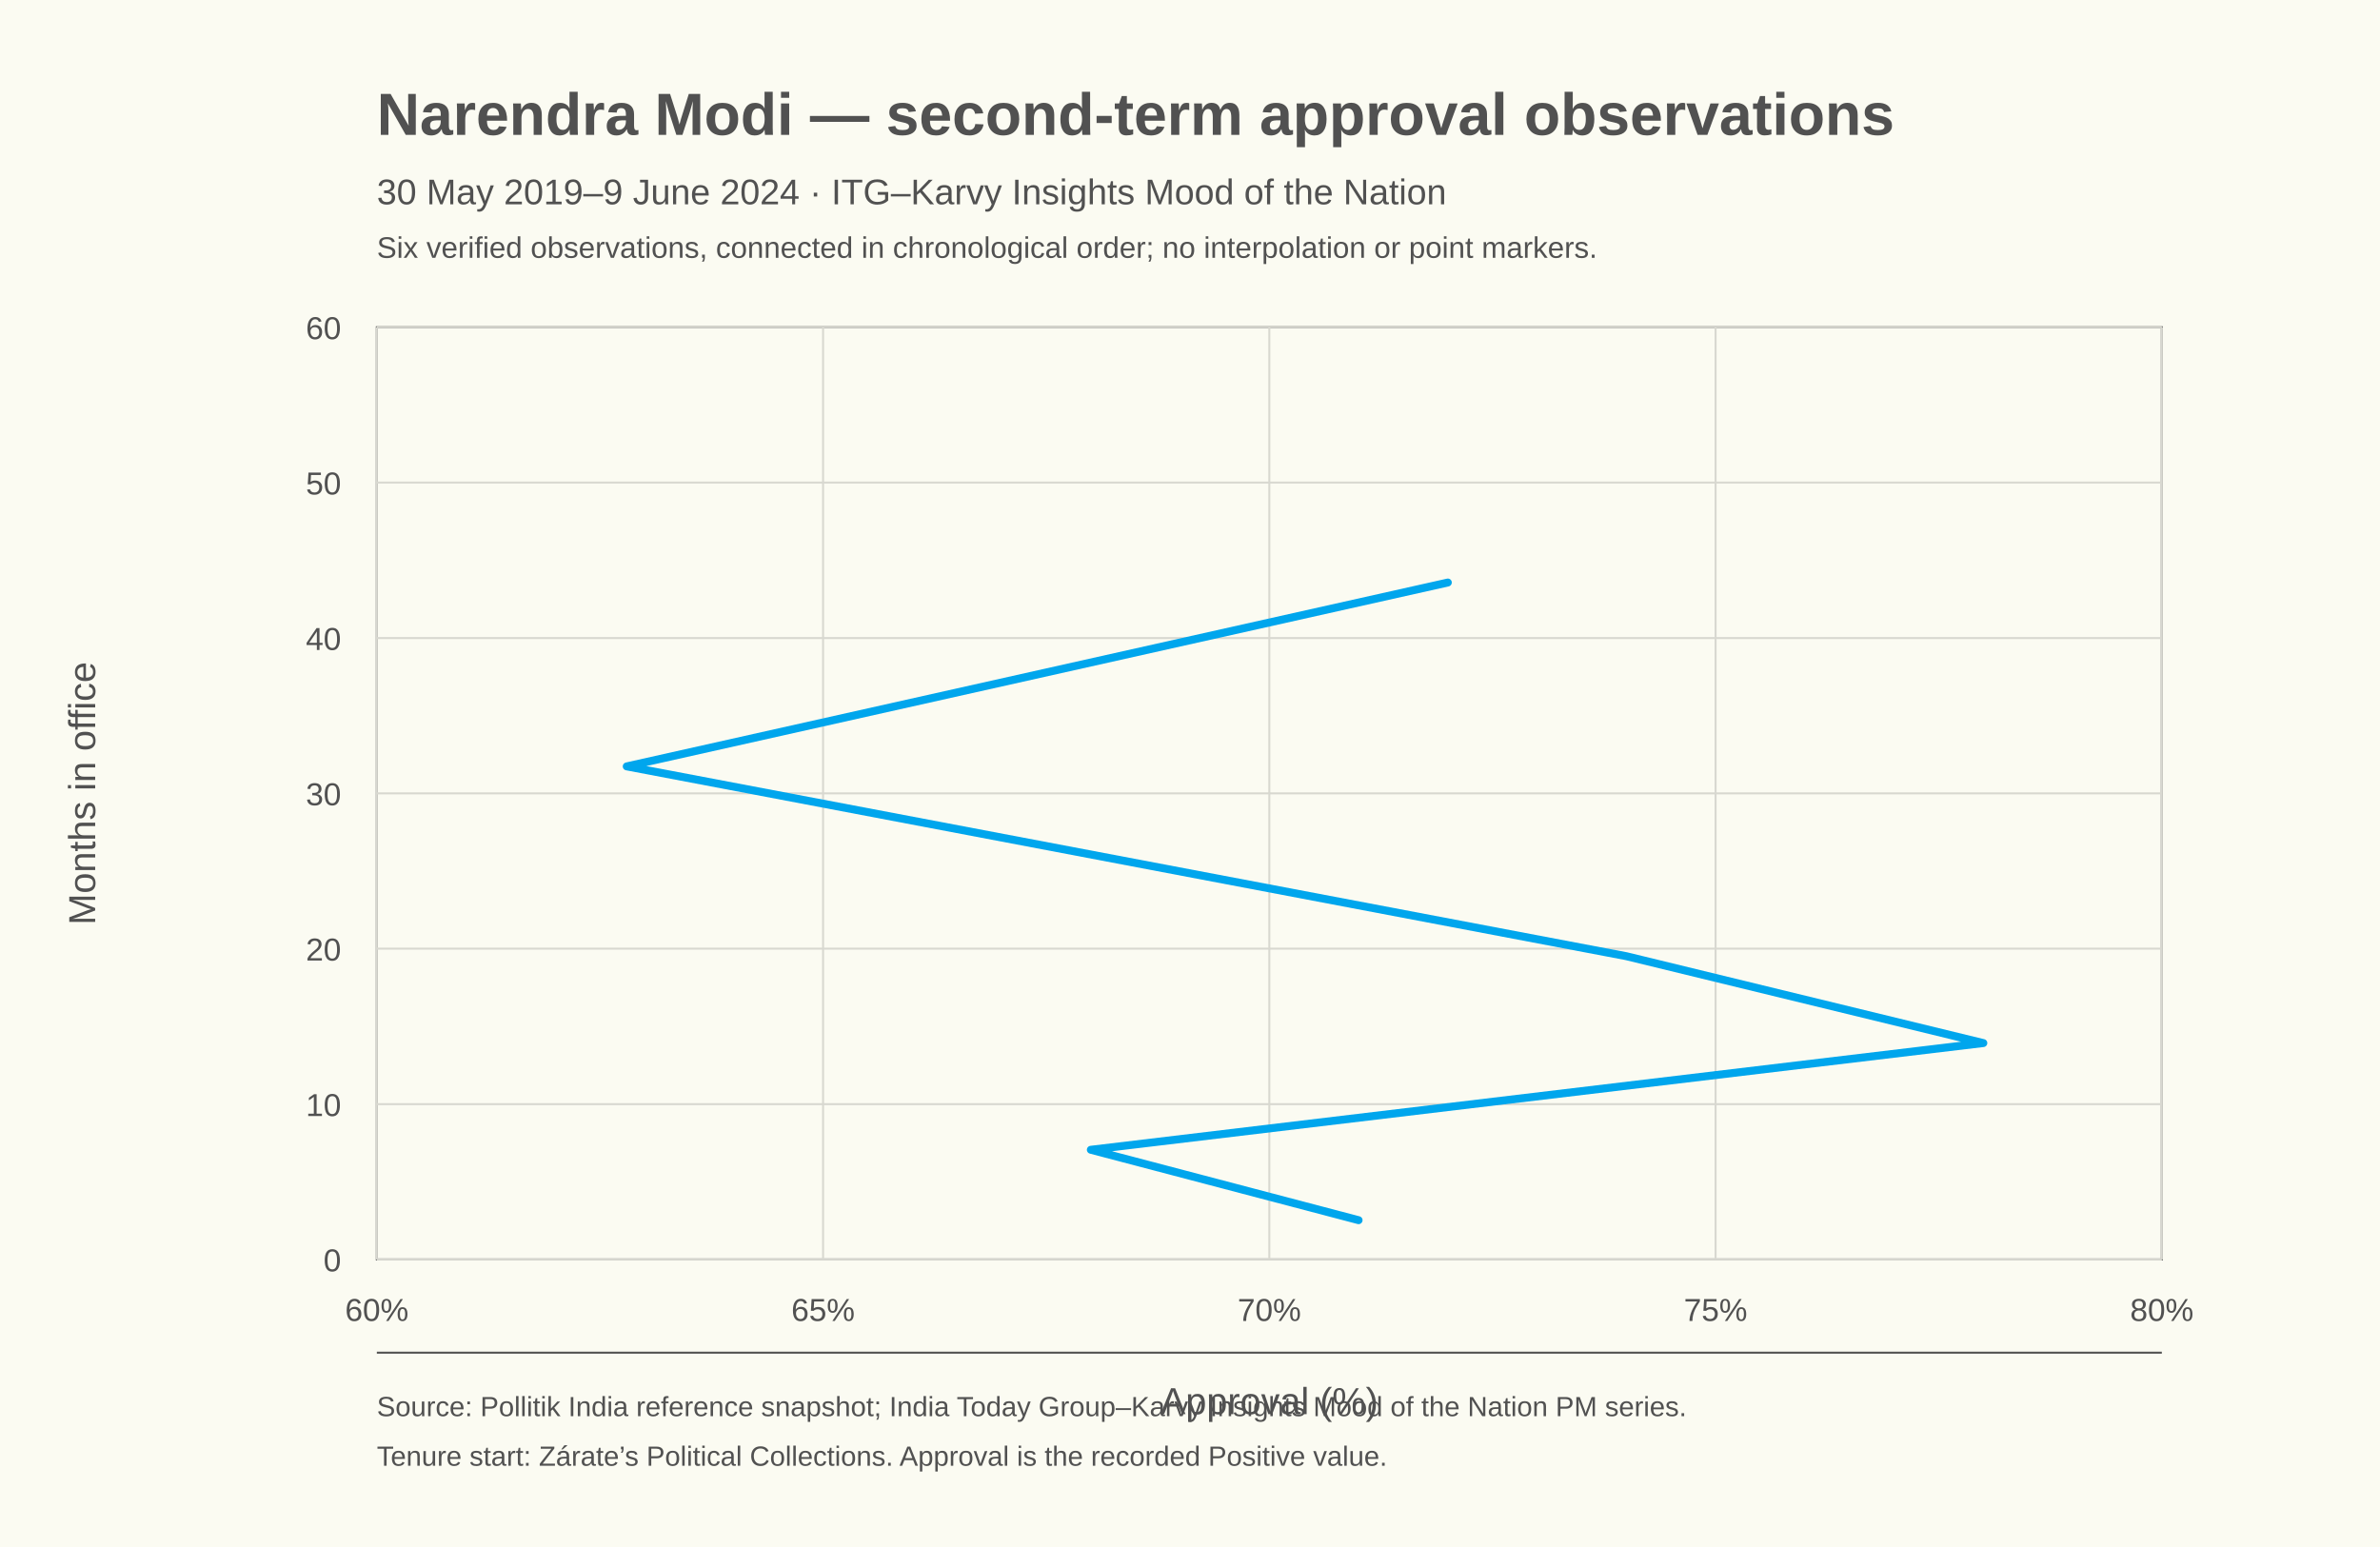
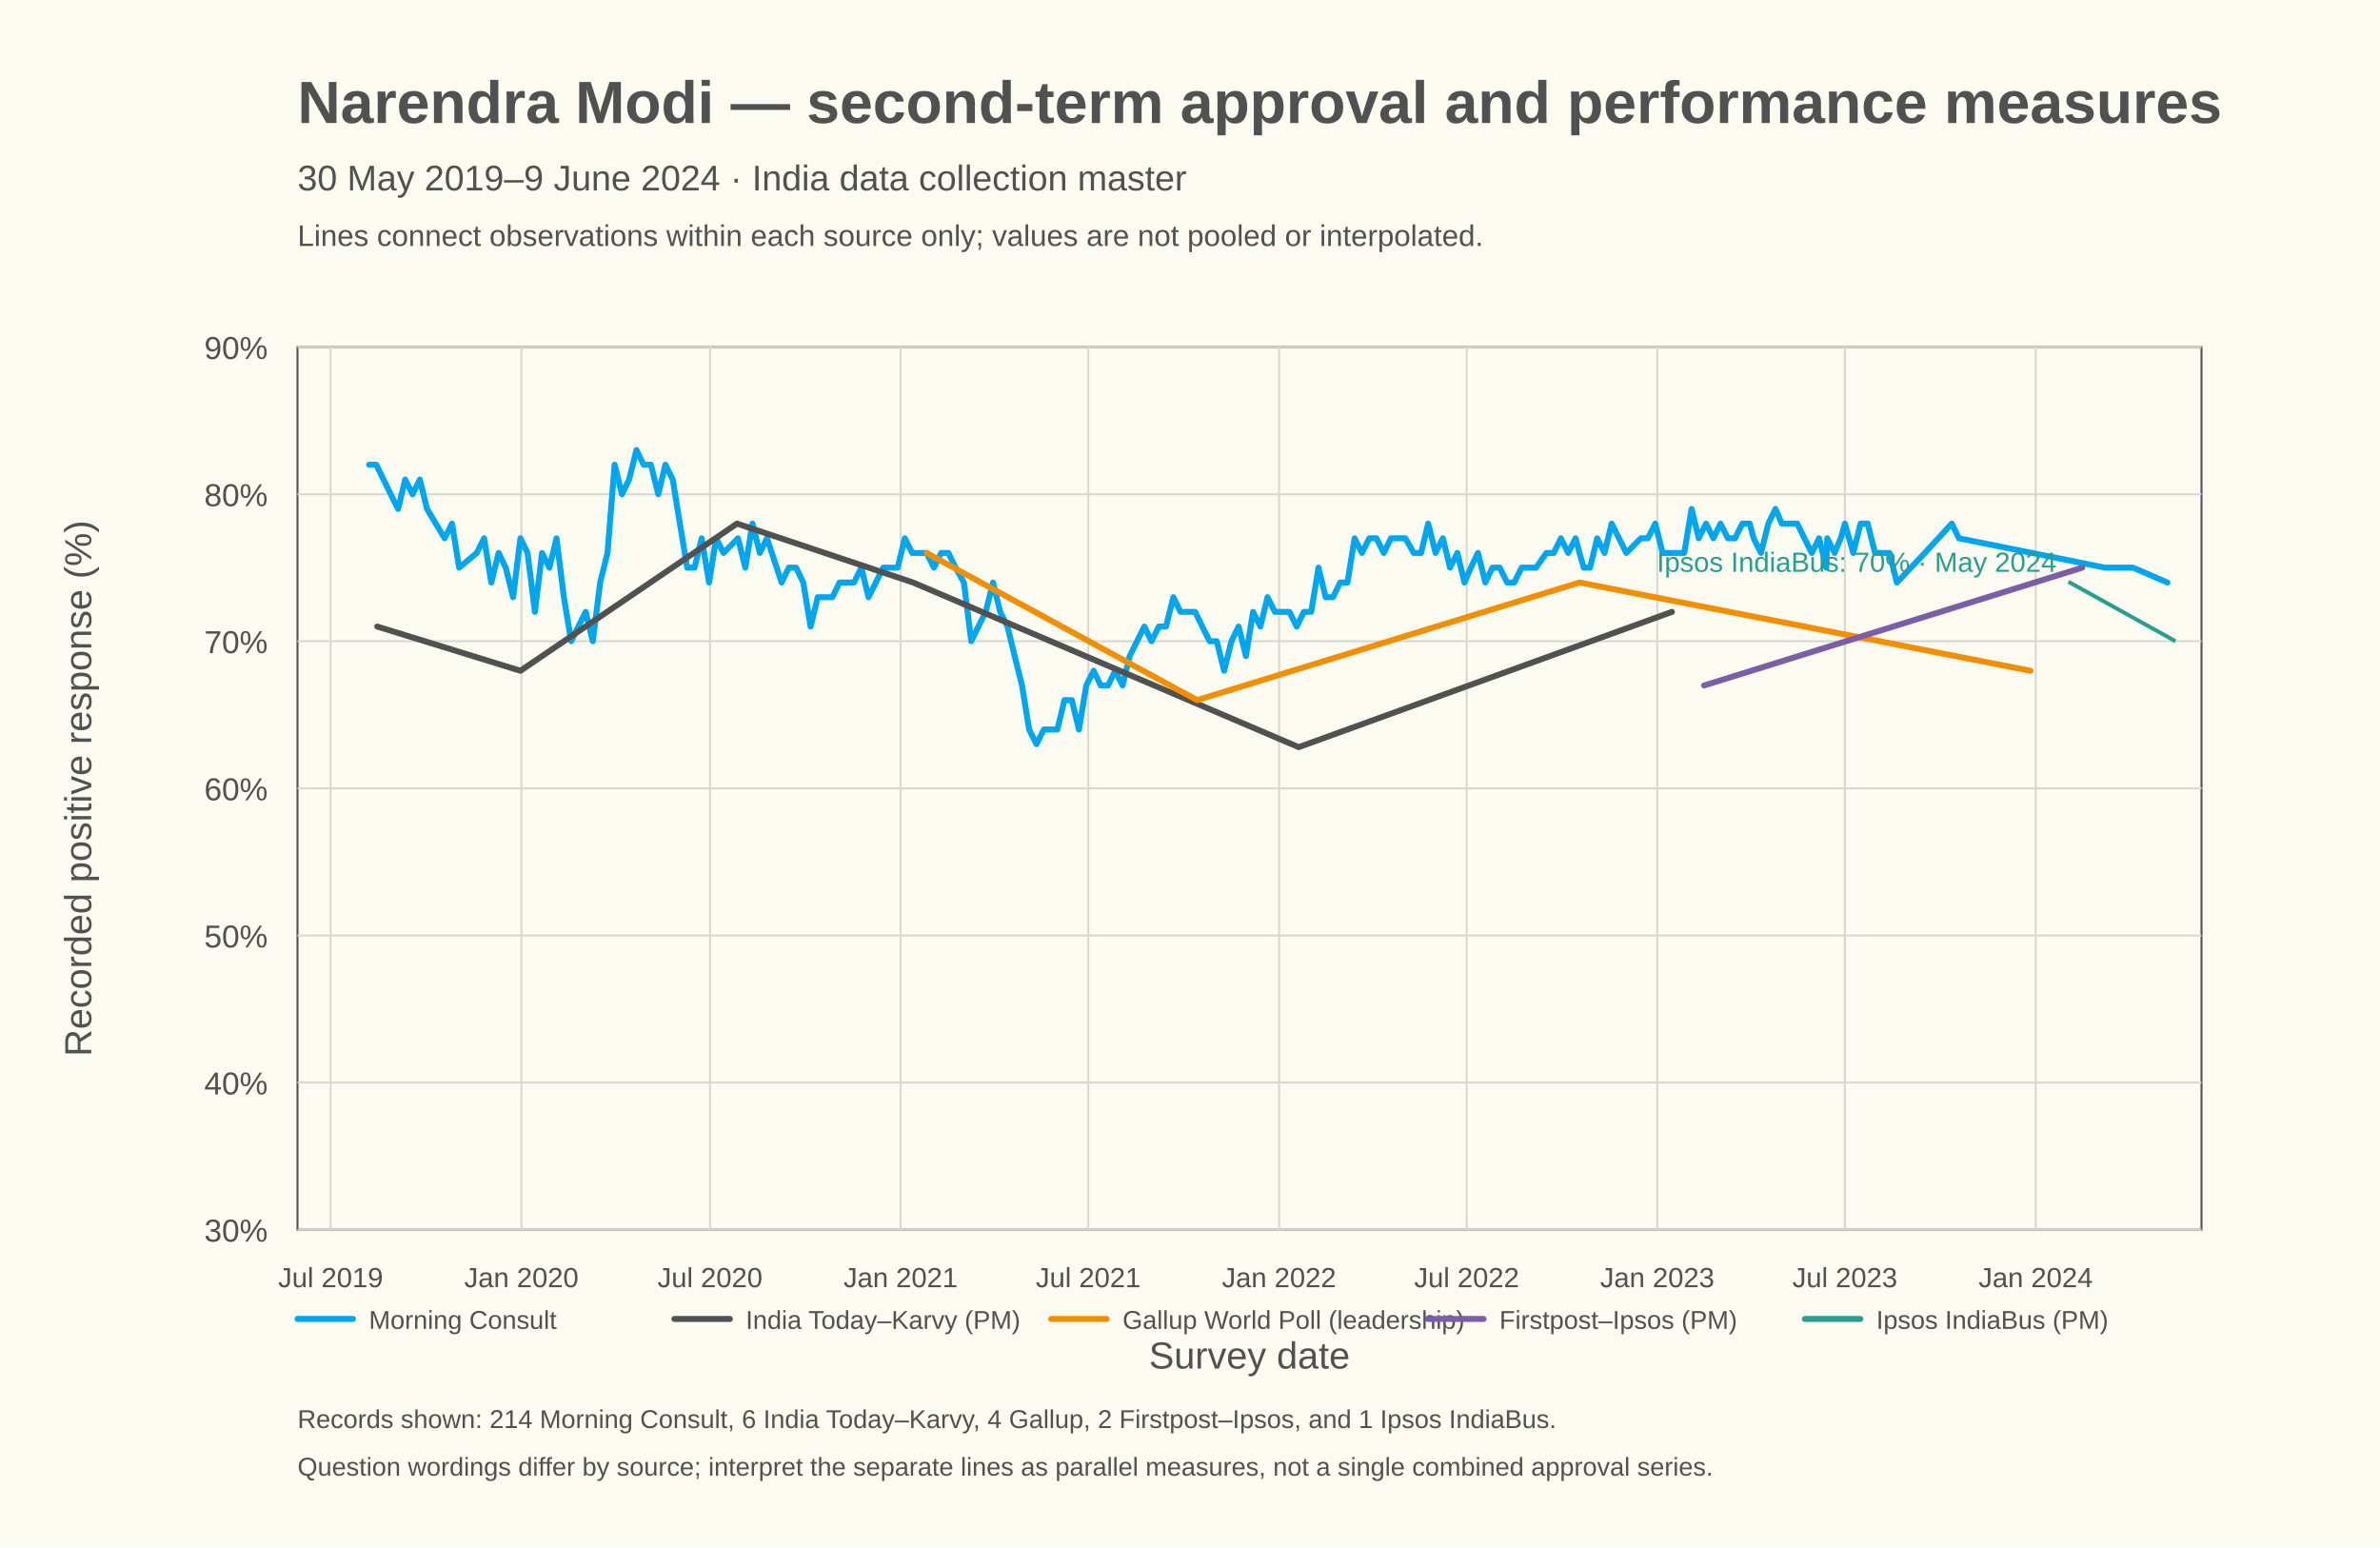
<svg xmlns="http://www.w3.org/2000/svg" width="1200" height="780" viewBox="0 0 1200 780" role="img" aria-labelledby="title description">
  <rect width="1200" height="780" fill="#FBFBF2" />
-   <rect x="190" y="165" width="900" height="470" fill="#FBFBF2" stroke="#515151" stroke-width="1" />
-   <text x="190" y="68" fill="#515151" font-family="Source Sans Pro, Arial, sans-serif" font-size="30" font-weight="600">Narendra Modi — second-term approval observations</text>
-   <text x="190" y="103" fill="#515151" font-family="Source Sans Pro, Arial, sans-serif" font-size="18">30 May 2019–9 June 2024 · ITG–Karvy Insights Mood of the Nation</text>
-   <text x="190" y="130" fill="#515151" font-family="Source Sans Pro, Arial, sans-serif" font-size="15">Six verified observations, connected in chronological order; no interpolation or point markers.</text>
-   <line x1="190" y1="635.0" x2="1090" y2="635.0" stroke="#D8D8D0" stroke-width="1" />
-   <text x="172" y="641.0" text-anchor="end" fill="#515151" font-family="Source Sans Pro, Arial, sans-serif" font-size="16">0</text>
-   <line x1="190" y1="556.7" x2="1090" y2="556.7" stroke="#D8D8D0" stroke-width="1" />
-   <text x="172" y="562.7" text-anchor="end" fill="#515151" font-family="Source Sans Pro, Arial, sans-serif" font-size="16">10</text>
-   <line x1="190" y1="478.3" x2="1090" y2="478.3" stroke="#D8D8D0" stroke-width="1" />
-   <text x="172" y="484.3" text-anchor="end" fill="#515151" font-family="Source Sans Pro, Arial, sans-serif" font-size="16">20</text>
-   <line x1="190" y1="400.0" x2="1090" y2="400.0" stroke="#D8D8D0" stroke-width="1" />
-   <text x="172" y="406.0" text-anchor="end" fill="#515151" font-family="Source Sans Pro, Arial, sans-serif" font-size="16">30</text>
-   <line x1="190" y1="321.7" x2="1090" y2="321.7" stroke="#D8D8D0" stroke-width="1" />
-   <text x="172" y="327.7" text-anchor="end" fill="#515151" font-family="Source Sans Pro, Arial, sans-serif" font-size="16">40</text>
-   <line x1="190" y1="243.3" x2="1090" y2="243.3" stroke="#D8D8D0" stroke-width="1" />
-   <text x="172" y="249.3" text-anchor="end" fill="#515151" font-family="Source Sans Pro, Arial, sans-serif" font-size="16">50</text>
-   <line x1="190" y1="165.0" x2="1090" y2="165.0" stroke="#D8D8D0" stroke-width="1" />
-   <text x="172" y="171.0" text-anchor="end" fill="#515151" font-family="Source Sans Pro, Arial, sans-serif" font-size="16">60</text>
-   <line x1="190.0" y1="165" x2="190.0" y2="635" stroke="#D8D8D0" stroke-width="1" />
-   <text x="190.0" y="666" text-anchor="middle" fill="#515151" font-family="Source Sans Pro, Arial, sans-serif" font-size="16">60%</text>
-   <line x1="415.0" y1="165" x2="415.0" y2="635" stroke="#D8D8D0" stroke-width="1" />
-   <text x="415.0" y="666" text-anchor="middle" fill="#515151" font-family="Source Sans Pro, Arial, sans-serif" font-size="16">65%</text>
-   <line x1="640.0" y1="165" x2="640.0" y2="635" stroke="#D8D8D0" stroke-width="1" />
-   <text x="640.0" y="666" text-anchor="middle" fill="#515151" font-family="Source Sans Pro, Arial, sans-serif" font-size="16">70%</text>
-   <line x1="865.0" y1="165" x2="865.0" y2="635" stroke="#D8D8D0" stroke-width="1" />
-   <text x="865.0" y="666" text-anchor="middle" fill="#515151" font-family="Source Sans Pro, Arial, sans-serif" font-size="16">75%</text>
-   <line x1="1090.0" y1="165" x2="1090.0" y2="635" stroke="#D8D8D0" stroke-width="1" />
-   <text x="1090.0" y="666" text-anchor="middle" fill="#515151" font-family="Source Sans Pro, Arial, sans-serif" font-size="16">80%</text>
-   <text x="640.0" y="713" text-anchor="middle" fill="#515151" font-family="Source Sans Pro, Arial, sans-serif" font-size="19">Approval (%)</text>
-   <text transform="translate(48 400.0) rotate(-90)" text-anchor="middle" fill="#515151" font-family="Source Sans Pro, Arial, sans-serif" font-size="19">Months in office</text>
-   <path d="M 685.0 615.2 L 550.0 579.7 L 1000.0 525.9 L 820.0 482.1 L 316.0 386.4 L 730.0 293.7" fill="none" stroke="#00A6ED" stroke-width="4" stroke-linecap="round" stroke-linejoin="round" />
-   <line x1="190" y1="682" x2="1090" y2="682" stroke="#515151" stroke-width="1" />
-   <text x="190" y="714" fill="#515151" font-family="Source Sans Pro, Arial, sans-serif" font-size="14">Source: Pollitik India reference snapshot; India Today Group–Karvy Insights Mood of the Nation PM series.</text>
-   <text x="190" y="739" fill="#515151" font-family="Source Sans Pro, Arial, sans-serif" font-size="14">Tenure start: Zárate’s Political Collections. Approval is the recorded Positive value.</text>
+   <rect x="150" y="175" width="960" height="445" fill="#FBFBF2" stroke="#515151" stroke-width="1" />
+   <text x="150" y="62" fill="#515151" font-family="Source Sans Pro, Arial, sans-serif" font-size="30" font-weight="600">Narendra Modi — second-term approval and performance measures</text>
+   <text x="150" y="96" fill="#515151" font-family="Source Sans Pro, Arial, sans-serif" font-size="18">30 May 2019–9 June 2024 · India data collection master</text>
+   <text x="150" y="124" fill="#515151" font-family="Source Sans Pro, Arial, sans-serif" font-size="15">Lines connect observations within each source only; values are not pooled or interpolated.</text>
+   <line x1="150" y1="620.0" x2="1110" y2="620.0" stroke="#D8D8D0" stroke-width="1" />
+   <text x="135" y="626.0" text-anchor="end" fill="#515151" font-family="Source Sans Pro, Arial, sans-serif" font-size="16">30%</text>
+   <line x1="150" y1="545.8" x2="1110" y2="545.8" stroke="#D8D8D0" stroke-width="1" />
+   <text x="135" y="551.8" text-anchor="end" fill="#515151" font-family="Source Sans Pro, Arial, sans-serif" font-size="16">40%</text>
+   <line x1="150" y1="471.7" x2="1110" y2="471.7" stroke="#D8D8D0" stroke-width="1" />
+   <text x="135" y="477.7" text-anchor="end" fill="#515151" font-family="Source Sans Pro, Arial, sans-serif" font-size="16">50%</text>
+   <line x1="150" y1="397.5" x2="1110" y2="397.5" stroke="#D8D8D0" stroke-width="1" />
+   <text x="135" y="403.5" text-anchor="end" fill="#515151" font-family="Source Sans Pro, Arial, sans-serif" font-size="16">60%</text>
+   <line x1="150" y1="323.3" x2="1110" y2="323.3" stroke="#D8D8D0" stroke-width="1" />
+   <text x="135" y="329.3" text-anchor="end" fill="#515151" font-family="Source Sans Pro, Arial, sans-serif" font-size="16">70%</text>
+   <line x1="150" y1="249.2" x2="1110" y2="249.2" stroke="#D8D8D0" stroke-width="1" />
+   <text x="135" y="255.2" text-anchor="end" fill="#515151" font-family="Source Sans Pro, Arial, sans-serif" font-size="16">80%</text>
+   <line x1="150" y1="175.0" x2="1110" y2="175.0" stroke="#D8D8D0" stroke-width="1" />
+   <text x="135" y="181.0" text-anchor="end" fill="#515151" font-family="Source Sans Pro, Arial, sans-serif" font-size="16">90%</text>
+   <line x1="166.7" y1="175" x2="166.7" y2="620" stroke="#D8D8D0" stroke-width="1" />
+   <text x="166.7" y="649" text-anchor="middle" fill="#515151" font-family="Source Sans Pro, Arial, sans-serif" font-size="14">Jul 2019</text>
+   <line x1="262.9" y1="175" x2="262.9" y2="620" stroke="#D8D8D0" stroke-width="1" />
+   <text x="262.9" y="649" text-anchor="middle" fill="#515151" font-family="Source Sans Pro, Arial, sans-serif" font-size="14">Jan 2020</text>
+   <line x1="358.0" y1="175" x2="358.0" y2="620" stroke="#D8D8D0" stroke-width="1" />
+   <text x="358.0" y="649" text-anchor="middle" fill="#515151" font-family="Source Sans Pro, Arial, sans-serif" font-size="14">Jul 2020</text>
+   <line x1="454.1" y1="175" x2="454.1" y2="620" stroke="#D8D8D0" stroke-width="1" />
+   <text x="454.1" y="649" text-anchor="middle" fill="#515151" font-family="Source Sans Pro, Arial, sans-serif" font-size="14">Jan 2021</text>
+   <line x1="548.7" y1="175" x2="548.7" y2="620" stroke="#D8D8D0" stroke-width="1" />
+   <text x="548.7" y="649" text-anchor="middle" fill="#515151" font-family="Source Sans Pro, Arial, sans-serif" font-size="14">Jul 2021</text>
+   <line x1="644.9" y1="175" x2="644.9" y2="620" stroke="#D8D8D0" stroke-width="1" />
+   <text x="644.9" y="649" text-anchor="middle" fill="#515151" font-family="Source Sans Pro, Arial, sans-serif" font-size="14">Jan 2022</text>
+   <line x1="739.5" y1="175" x2="739.5" y2="620" stroke="#D8D8D0" stroke-width="1" />
+   <text x="739.5" y="649" text-anchor="middle" fill="#515151" font-family="Source Sans Pro, Arial, sans-serif" font-size="14">Jul 2022</text>
+   <line x1="835.6" y1="175" x2="835.6" y2="620" stroke="#D8D8D0" stroke-width="1" />
+   <text x="835.6" y="649" text-anchor="middle" fill="#515151" font-family="Source Sans Pro, Arial, sans-serif" font-size="14">Jan 2023</text>
+   <line x1="930.2" y1="175" x2="930.2" y2="620" stroke="#D8D8D0" stroke-width="1" />
+   <text x="930.2" y="649" text-anchor="middle" fill="#515151" font-family="Source Sans Pro, Arial, sans-serif" font-size="14">Jul 2023</text>
+   <line x1="1026.4" y1="175" x2="1026.4" y2="620" stroke="#D8D8D0" stroke-width="1" />
+   <text x="1026.4" y="649" text-anchor="middle" fill="#515151" font-family="Source Sans Pro, Arial, sans-serif" font-size="14">Jan 2024</text>
+   <text x="630.0" y="690" text-anchor="middle" fill="#515151" font-family="Source Sans Pro, Arial, sans-serif" font-size="19">Survey date</text>
+   <text transform="translate(46 397.5) rotate(-90)" text-anchor="middle" fill="#515151" font-family="Source Sans Pro, Arial, sans-serif" font-size="19">Recorded positive response (%)</text>
+   <path d="M 186.1 234.3 L 189.7 234.3 L 193.4 241.8 L 197.0 249.2 L 200.7 256.6 L 204.3 241.8 L 208.0 249.2 L 211.7 241.8 L 215.3 256.6 L 224.2 271.4 L 227.9 264.0 L 231.5 286.2 L 240.4 278.8 L 244.1 271.4 L 247.7 293.7 L 251.4 278.8 L 255.0 286.2 L 258.7 301.1 L 262.4 271.4 L 266.0 278.8 L 269.7 308.5 L 273.3 278.8 L 277.0 286.2 L 280.6 271.4 L 284.3 301.1 L 288.0 323.3 L 291.6 315.9 L 295.3 308.5 L 298.9 323.3 L 302.6 293.7 L 306.3 278.8 L 309.9 234.3 L 313.6 249.2 L 317.2 241.8 L 320.9 226.9 L 324.5 234.3 L 328.2 234.3 L 331.9 249.2 L 335.5 234.3 L 339.2 241.8 L 342.8 264.0 L 346.5 286.2 L 350.2 286.2 L 353.8 271.4 L 357.5 293.7 L 361.1 271.4 L 364.8 278.8 L 372.1 271.4 L 375.8 286.2 L 379.4 264.0 L 383.1 278.8 L 386.7 271.4 L 394.1 293.7 L 397.7 286.2 L 401.4 286.2 L 405.0 293.7 L 408.7 315.9 L 412.3 301.1 L 416.0 301.1 L 419.7 301.1 L 423.3 293.7 L 427.0 293.7 L 430.6 293.7 L 434.3 286.2 L 437.9 301.1 L 441.6 293.7 L 445.3 286.2 L 448.9 286.2 L 452.6 286.2 L 456.2 271.4 L 459.9 278.8 L 463.6 278.8 L 467.2 278.8 L 470.9 286.2 L 474.5 278.8 L 478.2 278.8 L 481.8 286.2 L 486.0 293.7 L 489.7 323.3 L 493.3 315.9 L 497.0 308.5 L 500.7 293.7 L 504.3 308.5 L 508.0 315.9 L 511.6 330.8 L 515.3 345.6 L 518.9 367.8 L 522.6 375.2 L 526.3 367.8 L 529.4 367.8 L 533.1 367.8 L 536.7 353.0 L 540.4 353.0 L 544.0 367.8 L 547.7 345.6 L 551.4 338.2 L 555.0 345.6 L 558.7 345.6 L 562.3 338.2 L 566.0 345.6 L 569.6 330.8 L 573.3 323.3 L 577.0 315.9 L 580.6 323.3 L 584.3 315.9 L 587.9 315.9 L 591.6 301.1 L 595.2 308.5 L 598.9 308.5 L 602.6 308.5 L 606.2 315.9 L 609.9 323.3 L 613.5 323.3 L 617.2 338.2 L 620.9 323.3 L 624.5 315.9 L 628.2 330.8 L 631.8 308.5 L 635.5 315.9 L 639.1 301.1 L 642.8 308.5 L 646.5 308.5 L 650.1 308.5 L 653.8 315.9 L 657.4 308.5 L 661.1 308.5 L 664.8 286.2 L 668.4 301.1 L 672.1 301.1 L 675.7 293.7 L 679.4 293.7 L 683.0 271.4 L 686.7 278.8 L 690.4 271.4 L 694.0 271.4 L 697.7 278.8 L 701.3 271.4 L 705.0 271.4 L 708.6 271.4 L 712.8 278.8 L 716.5 278.8 L 720.1 264.0 L 723.8 278.8 L 727.5 271.4 L 731.1 286.2 L 734.8 278.8 L 738.4 293.7 L 741.6 286.2 L 745.2 278.8 L 748.9 293.7 L 752.5 286.2 L 756.2 286.2 L 759.9 293.7 L 763.5 293.7 L 767.2 286.2 L 770.8 286.2 L 774.5 286.2 L 779.7 278.8 L 783.4 278.8 L 787.0 271.4 L 790.7 278.8 L 794.4 271.4 L 796.4 278.8 L 798.5 286.2 L 801.7 286.2 L 805.3 271.4 L 809.0 278.8 L 812.6 264.0 L 816.3 271.4 L 820.0 278.8 L 827.3 271.4 L 830.9 271.4 L 834.6 264.0 L 838.3 278.8 L 841.9 278.8 L 845.6 278.8 L 849.2 278.8 L 852.9 256.6 L 856.5 271.4 L 860.2 264.0 L 863.9 271.4 L 867.5 264.0 L 871.2 271.4 L 874.8 271.4 L 878.5 264.0 L 882.2 264.0 L 884.2 271.4 L 887.9 278.8 L 891.6 264.0 L 895.2 256.6 L 898.4 264.0 L 902.5 264.0 L 906.2 264.0 L 909.8 271.4 L 913.5 278.8 L 917.2 271.4 L 920.8 286.2 L 921.3 271.4 L 925.0 278.8 L 928.1 271.4 L 930.2 264.0 L 934.4 278.8 L 938.1 264.0 L 941.7 264.0 L 945.4 278.8 L 949.0 278.8 L 952.7 278.8 L 956.4 293.7 L 970.5 278.8 L 984.1 264.0 L 987.7 271.4 L 1061.4 286.2 L 1075.5 286.2 L 1092.8 293.7" fill="none" stroke="#00A6ED" stroke-width="3" stroke-linecap="round" stroke-linejoin="round" />
+   <path d="M 190.2 315.9 L 262.4 338.2 L 371.6 264.0 L 460.4 293.7 L 654.8 376.7 L 843.0 308.5" fill="none" stroke="#515151" stroke-width="3" stroke-linecap="round" stroke-linejoin="round" />
+   <path d="M 467.2 278.8 L 603.6 353.0 L 796.4 293.7 L 1023.8 338.2" fill="none" stroke="#F18F01" stroke-width="3" stroke-linecap="round" stroke-linejoin="round" />
+   <path d="M 859.2 345.6 L 1049.9 286.2" fill="none" stroke="#7B5EA7" stroke-width="3" stroke-linecap="round" stroke-linejoin="round" />
+   <line x1="1096.9" y1="323.3" x2="1042.9" y2="293.3" stroke="#2A9D8F" stroke-width="2" />
+   <text x="1036.9" y="288.3" text-anchor="end" fill="#2A9D8F" font-family="Source Sans Pro, Arial, sans-serif" font-size="14">Ipsos IndiaBus: 70% · May 2024</text>
+   <line x1="150" y1="665" x2="178" y2="665" stroke="#00A6ED" stroke-width="3" stroke-linecap="round" />
+   <text x="186" y="670" fill="#515151" font-family="Source Sans Pro, Arial, sans-serif" font-size="13">Morning Consult</text>
+   <line x1="340" y1="665" x2="368" y2="665" stroke="#515151" stroke-width="3" stroke-linecap="round" />
+   <text x="376" y="670" fill="#515151" font-family="Source Sans Pro, Arial, sans-serif" font-size="13">India Today–Karvy (PM)</text>
+   <line x1="530" y1="665" x2="558" y2="665" stroke="#F18F01" stroke-width="3" stroke-linecap="round" />
+   <text x="566" y="670" fill="#515151" font-family="Source Sans Pro, Arial, sans-serif" font-size="13">Gallup World Poll (leadership)</text>
+   <line x1="720" y1="665" x2="748" y2="665" stroke="#7B5EA7" stroke-width="3" stroke-linecap="round" />
+   <text x="756" y="670" fill="#515151" font-family="Source Sans Pro, Arial, sans-serif" font-size="13">Firstpost–Ipsos (PM)</text>
+   <line x1="910" y1="665" x2="938" y2="665" stroke="#2A9D8F" stroke-width="3" stroke-linecap="round" />
+   <text x="946" y="670" fill="#515151" font-family="Source Sans Pro, Arial, sans-serif" font-size="13">Ipsos IndiaBus (PM)</text>
+   <text x="150" y="720" fill="#515151" font-family="Source Sans Pro, Arial, sans-serif" font-size="13">Records shown: 214 Morning Consult, 6 India Today–Karvy, 4 Gallup, 2 Firstpost–Ipsos, and 1 Ipsos IndiaBus.</text>
+   <text x="150" y="744" fill="#515151" font-family="Source Sans Pro, Arial, sans-serif" font-size="13">Question wordings differ by source; interpret the separate lines as parallel measures, not a single combined approval series.</text>
</svg>
